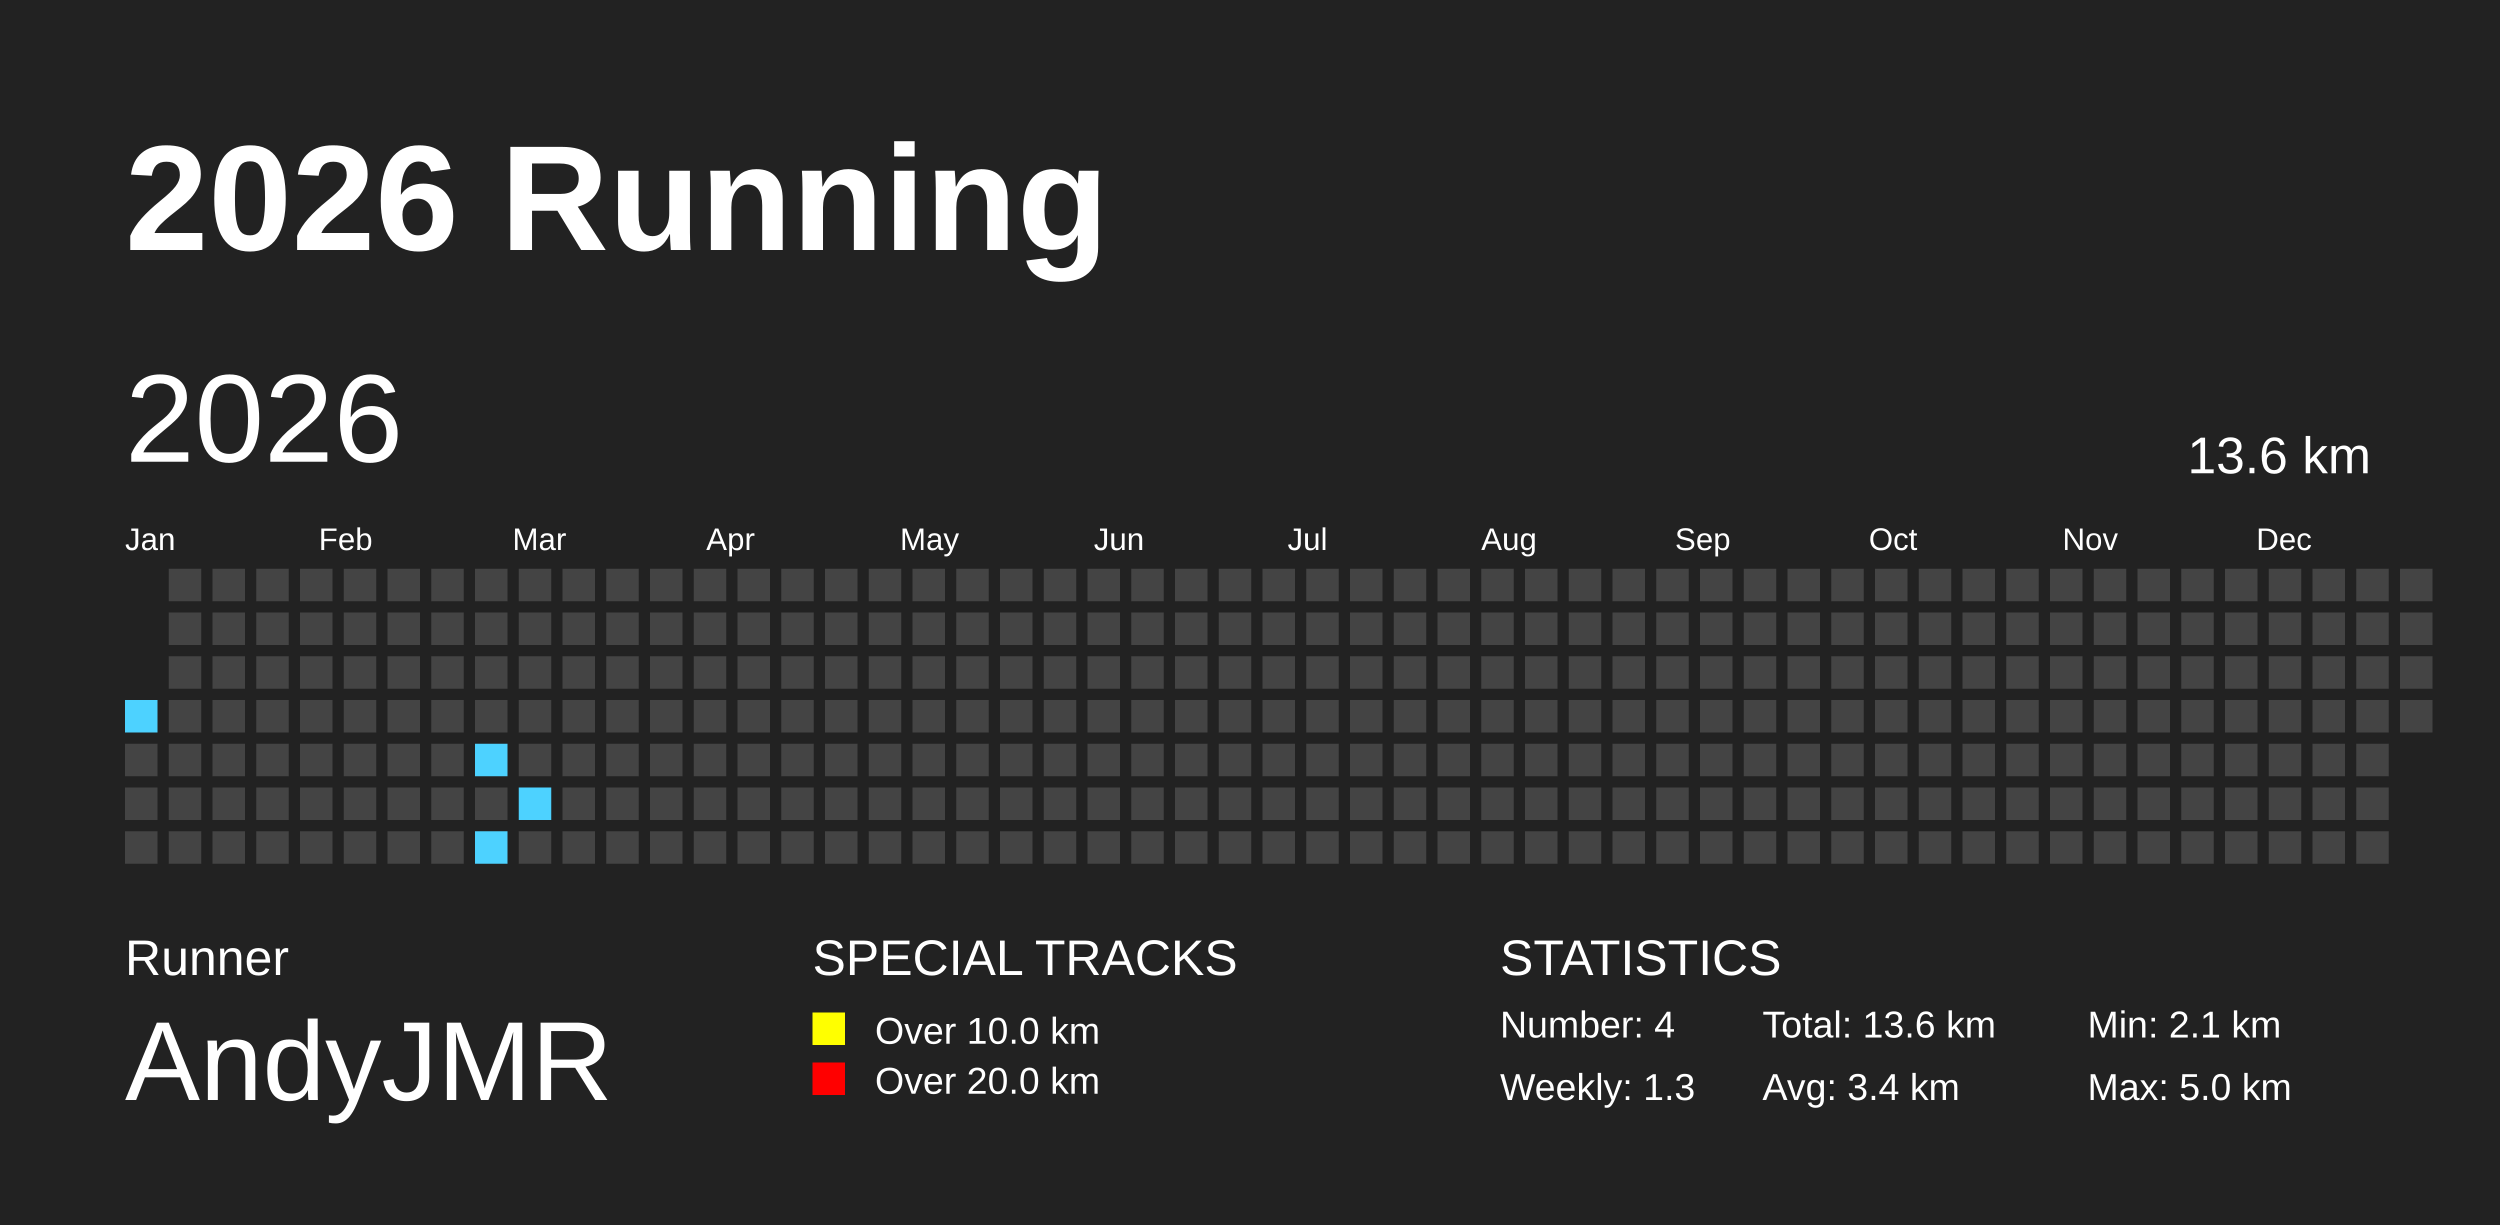
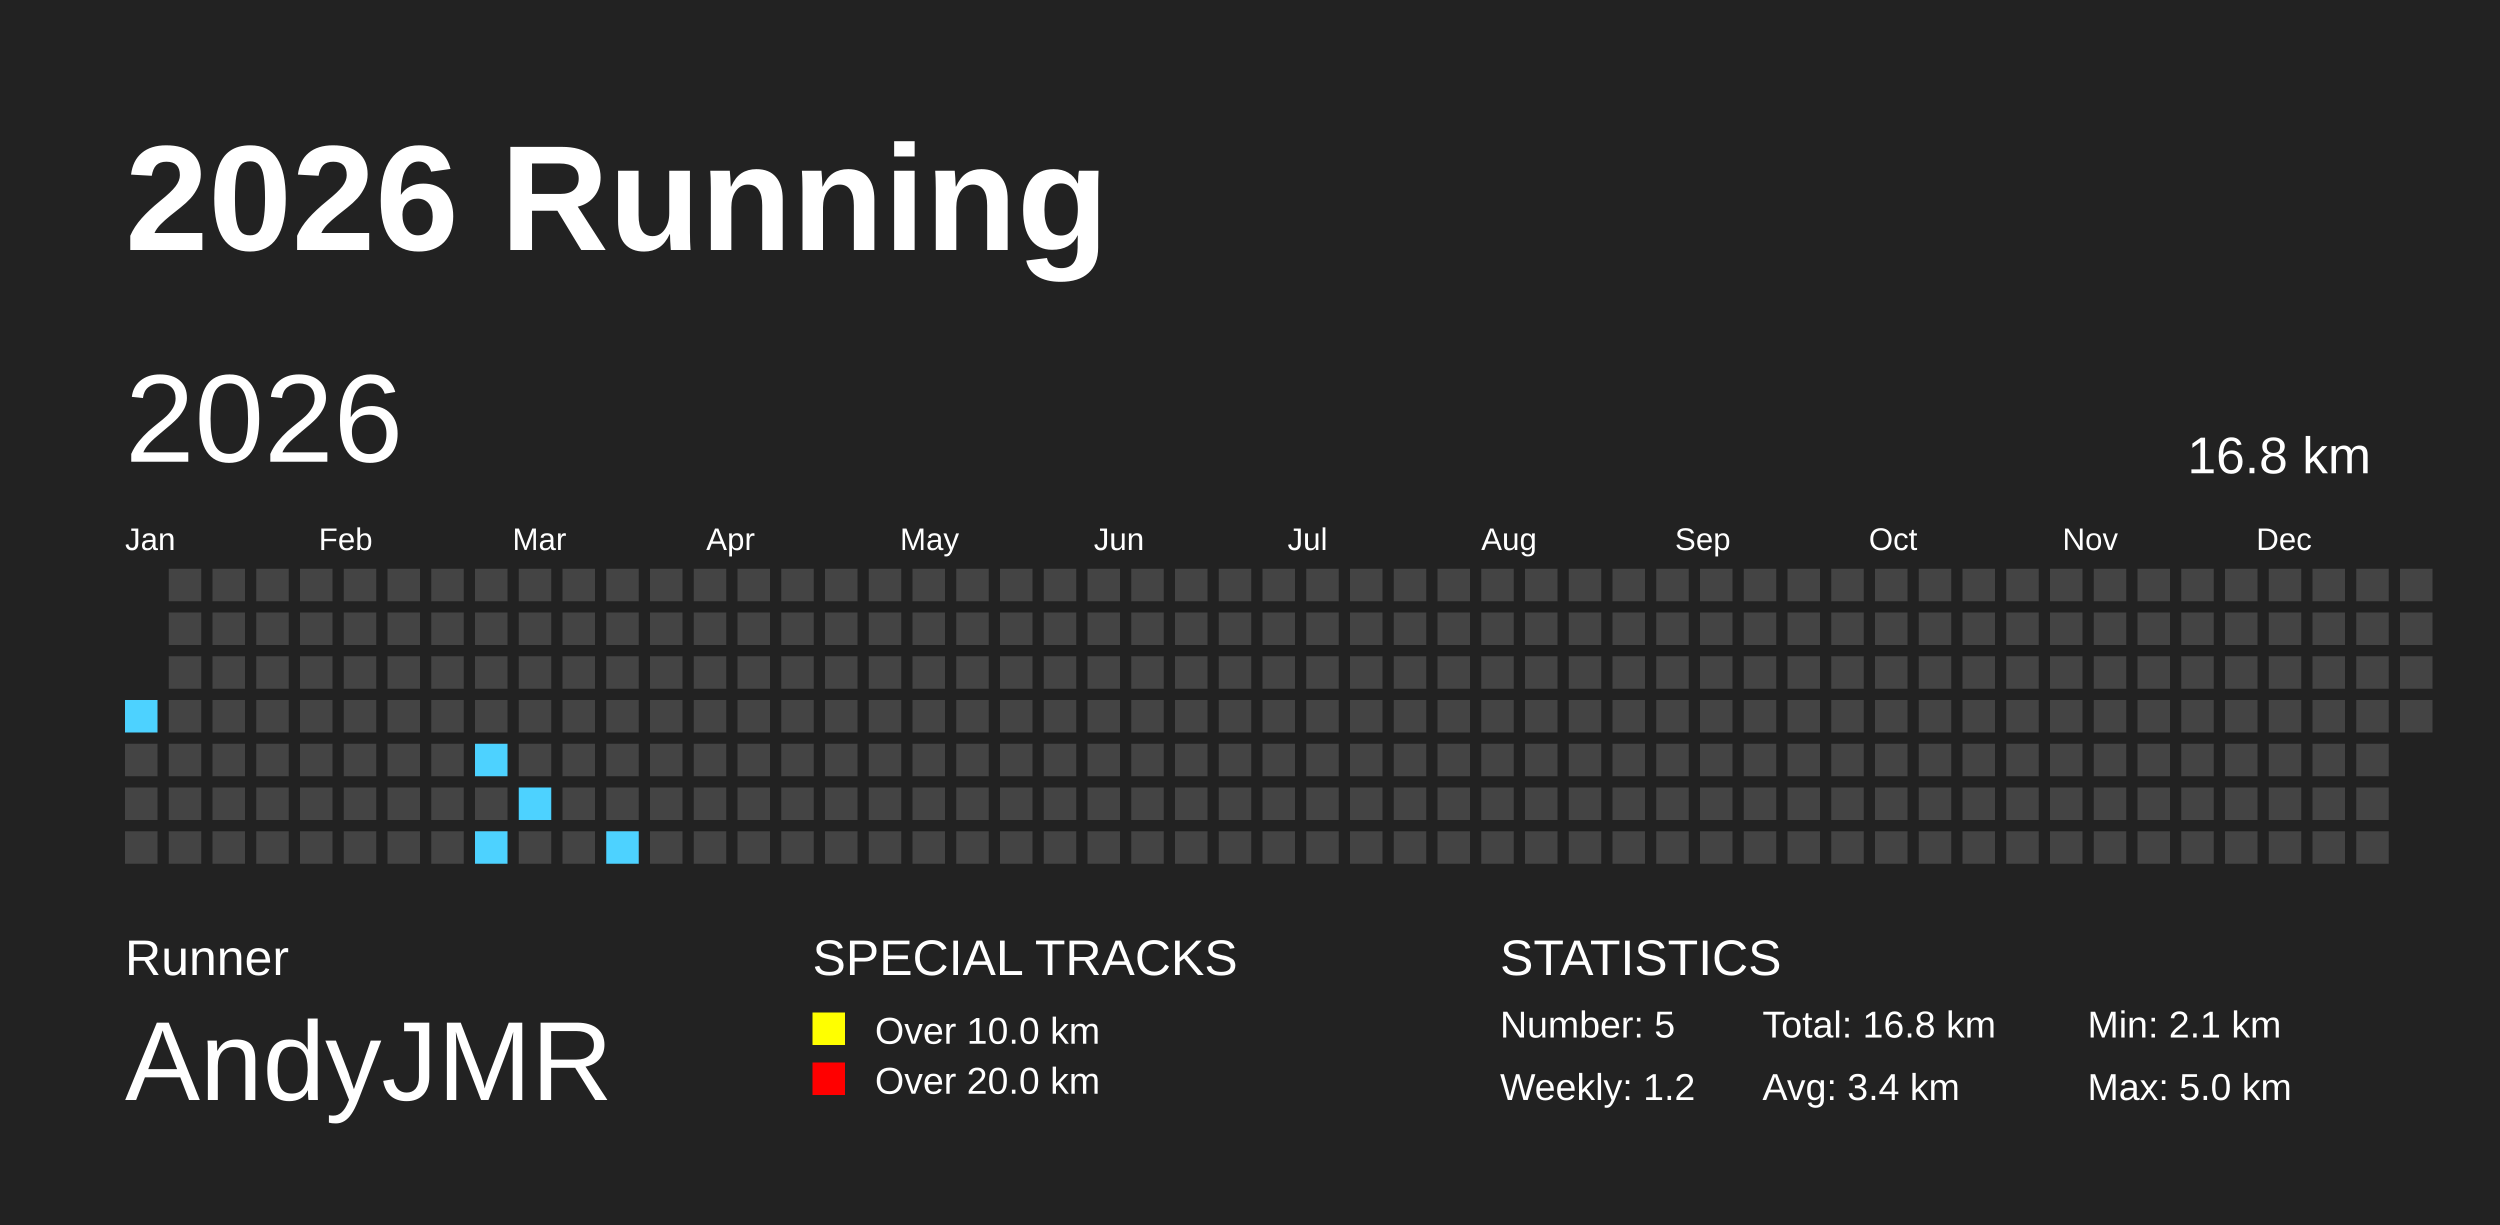
<svg xmlns="http://www.w3.org/2000/svg" baseProfile="full" height="98mm" version="1.1" viewBox="0,0,200,98" width="200mm">
  <defs />
  <rect fill="#222222" height="98" width="200" x="0" y="0" />
  <text fill="#FFFFFF" style="font-size:12px; font-family:Arial; font-weight:bold;" x="10" y="20">2026 Running</text>
  <text fill="#FFFFFF" style="font-size:4px; font-family:Arial" x="10" y="78">Runner</text>
  <text fill="#FFFFFF" style="font-size:9px; font-family:Arial" x="10" y="88">AndyJMR</text>
  <text fill="#FFFFFF" style="font-size:4px; font-family:Arial" x="65" y="78">SPECIAL TRACKS</text>
  <rect fill="yellow" height="2.6" width="2.6" x="65" y="81" />
  <text fill="#FFFFFF" style="font-size:3px; font-family:Arial" x="70" y="83.5">Over 10.0 km</text>
  <rect fill="red" height="2.6" width="2.6" x="65" y="85" />
  <text fill="#FFFFFF" style="font-size:3px; font-family:Arial" x="70" y="87.5">Over 20.0 km</text>
  <text fill="#FFFFFF" style="font-size:4px; font-family:Arial" x="120" y="78">STATISTICS</text>
-   <text fill="#FFFFFF" style="font-size:3px; font-family:Arial" x="120" y="83">Number: 4</text>
-   <text fill="#FFFFFF" style="font-size:3px; font-family:Arial" x="120" y="88">Weekly: 1.3</text>
-   <text fill="#FFFFFF" style="font-size:3px; font-family:Arial" x="141" y="83">Total: 13.6 km</text>
+   <text fill="#FFFFFF" style="font-size:3px; font-family:Arial" x="120" y="83">Number: 5</text>
+   <text fill="#FFFFFF" style="font-size:3px; font-family:Arial" x="120" y="88">Weekly: 1.2</text>
+   <text fill="#FFFFFF" style="font-size:3px; font-family:Arial" x="141" y="83">Total: 16.8 km</text>
  <text fill="#FFFFFF" style="font-size:3px; font-family:Arial" x="141" y="88">Avg: 3.4 km</text>
  <text fill="#FFFFFF" style="font-size:3px; font-family:Arial" x="167" y="83">Min: 2.1 km</text>
  <text fill="#FFFFFF" style="font-size:3px; font-family:Arial" x="167" y="88">Max: 5.0 km</text>
  <text dominant-baseline="hanging" fill="#FFFFFF" style="font-size:10.0px; font-family:Arial;" x="10" y="30">2026</text>
-   <text dominant-baseline="hanging" fill="#FFFFFF" style="font-size:4.125px; font-family:Arial;" x="175" y="35">13.6 km</text>
+   <text dominant-baseline="hanging" fill="#FFFFFF" style="font-size:4.125px; font-family:Arial;" x="175" y="35">16.8 km</text>
  <text fill="#FFFFFF" style="font-size:2.5px; font-family:Arial" x="10.0" y="44">Jan</text>
  <text fill="#FFFFFF" style="font-size:2.5px; font-family:Arial" x="25.5" y="44">Feb</text>
  <text fill="#FFFFFF" style="font-size:2.5px; font-family:Arial" x="41.0" y="44">Mar</text>
  <text fill="#FFFFFF" style="font-size:2.5px; font-family:Arial" x="56.5" y="44">Apr</text>
  <text fill="#FFFFFF" style="font-size:2.5px; font-family:Arial" x="72.0" y="44">May</text>
  <text fill="#FFFFFF" style="font-size:2.5px; font-family:Arial" x="87.5" y="44">Jun</text>
  <text fill="#FFFFFF" style="font-size:2.5px; font-family:Arial" x="103.0" y="44">Jul</text>
  <text fill="#FFFFFF" style="font-size:2.5px; font-family:Arial" x="118.5" y="44">Aug</text>
  <text fill="#FFFFFF" style="font-size:2.5px; font-family:Arial" x="134.0" y="44">Sep</text>
  <text fill="#FFFFFF" style="font-size:2.5px; font-family:Arial" x="149.5" y="44">Oct</text>
  <text fill="#FFFFFF" style="font-size:2.5px; font-family:Arial" x="165.0" y="44">Nov</text>
  <text fill="#FFFFFF" style="font-size:2.5px; font-family:Arial" x="180.5" y="44">Dec</text>
  <rect fill="#4DD2FF" height="2.6" width="2.6" x="10.0" y="56.0" />
  <rect fill="#444444" height="2.6" width="2.6" x="10.0" y="59.5" />
  <rect fill="#444444" height="2.6" width="2.6" x="10.0" y="63.0" />
  <rect fill="#444444" height="2.6" width="2.6" x="10.0" y="66.5" />
  <rect fill="#444444" height="2.6" width="2.6" x="13.5" y="45.5" />
  <rect fill="#444444" height="2.6" width="2.6" x="13.5" y="49.0" />
  <rect fill="#444444" height="2.6" width="2.6" x="13.5" y="52.5" />
  <rect fill="#444444" height="2.6" width="2.6" x="13.5" y="56.0" />
  <rect fill="#444444" height="2.6" width="2.6" x="13.5" y="59.5" />
  <rect fill="#444444" height="2.6" width="2.6" x="13.5" y="63.0" />
  <rect fill="#444444" height="2.6" width="2.6" x="13.5" y="66.5" />
  <rect fill="#444444" height="2.6" width="2.6" x="17.0" y="45.5" />
  <rect fill="#444444" height="2.6" width="2.6" x="17.0" y="49.0" />
  <rect fill="#444444" height="2.6" width="2.6" x="17.0" y="52.5" />
  <rect fill="#444444" height="2.6" width="2.6" x="17.0" y="56.0" />
  <rect fill="#444444" height="2.6" width="2.6" x="17.0" y="59.5" />
  <rect fill="#444444" height="2.6" width="2.6" x="17.0" y="63.0" />
  <rect fill="#444444" height="2.6" width="2.6" x="17.0" y="66.5" />
  <rect fill="#444444" height="2.6" width="2.6" x="20.5" y="45.5" />
  <rect fill="#444444" height="2.6" width="2.6" x="20.5" y="49.0" />
  <rect fill="#444444" height="2.6" width="2.6" x="20.5" y="52.5" />
  <rect fill="#444444" height="2.6" width="2.6" x="20.5" y="56.0" />
  <rect fill="#444444" height="2.6" width="2.6" x="20.5" y="59.5" />
  <rect fill="#444444" height="2.6" width="2.6" x="20.5" y="63.0" />
  <rect fill="#444444" height="2.6" width="2.6" x="20.5" y="66.5" />
  <rect fill="#444444" height="2.6" width="2.6" x="24.0" y="45.5" />
  <rect fill="#444444" height="2.6" width="2.6" x="24.0" y="49.0" />
  <rect fill="#444444" height="2.6" width="2.6" x="24.0" y="52.5" />
  <rect fill="#444444" height="2.6" width="2.6" x="24.0" y="56.0" />
  <rect fill="#444444" height="2.6" width="2.6" x="24.0" y="59.5" />
  <rect fill="#444444" height="2.6" width="2.6" x="24.0" y="63.0" />
  <rect fill="#444444" height="2.6" width="2.6" x="24.0" y="66.5" />
  <rect fill="#444444" height="2.6" width="2.6" x="27.5" y="45.5" />
  <rect fill="#444444" height="2.6" width="2.6" x="27.5" y="49.0" />
  <rect fill="#444444" height="2.6" width="2.6" x="27.5" y="52.5" />
  <rect fill="#444444" height="2.6" width="2.6" x="27.5" y="56.0" />
  <rect fill="#444444" height="2.6" width="2.6" x="27.5" y="59.5" />
  <rect fill="#444444" height="2.6" width="2.6" x="27.5" y="63.0" />
  <rect fill="#444444" height="2.6" width="2.6" x="27.5" y="66.5" />
  <rect fill="#444444" height="2.6" width="2.6" x="31.0" y="45.5" />
  <rect fill="#444444" height="2.6" width="2.6" x="31.0" y="49.0" />
  <rect fill="#444444" height="2.6" width="2.6" x="31.0" y="52.5" />
  <rect fill="#444444" height="2.6" width="2.6" x="31.0" y="56.0" />
  <rect fill="#444444" height="2.6" width="2.6" x="31.0" y="59.5" />
  <rect fill="#444444" height="2.6" width="2.6" x="31.0" y="63.0" />
  <rect fill="#444444" height="2.6" width="2.6" x="31.0" y="66.5" />
  <rect fill="#444444" height="2.6" width="2.6" x="34.5" y="45.5" />
  <rect fill="#444444" height="2.6" width="2.6" x="34.5" y="49.0" />
  <rect fill="#444444" height="2.6" width="2.6" x="34.5" y="52.5" />
  <rect fill="#444444" height="2.6" width="2.6" x="34.5" y="56.0" />
  <rect fill="#444444" height="2.6" width="2.6" x="34.5" y="59.5" />
  <rect fill="#444444" height="2.6" width="2.6" x="34.5" y="63.0" />
  <rect fill="#444444" height="2.6" width="2.6" x="34.5" y="66.5" />
  <rect fill="#444444" height="2.6" width="2.6" x="38.0" y="45.5" />
  <rect fill="#444444" height="2.6" width="2.6" x="38.0" y="49.0" />
  <rect fill="#444444" height="2.6" width="2.6" x="38.0" y="52.5" />
  <rect fill="#444444" height="2.6" width="2.6" x="38.0" y="56.0" />
  <rect fill="#4DD2FF" height="2.6" width="2.6" x="38.0" y="59.5" />
  <rect fill="#444444" height="2.6" width="2.6" x="38.0" y="63.0" />
  <rect fill="#4DD2FF" height="2.6" width="2.6" x="38.0" y="66.5" />
  <rect fill="#444444" height="2.6" width="2.6" x="41.5" y="45.5" />
  <rect fill="#444444" height="2.6" width="2.6" x="41.5" y="49.0" />
  <rect fill="#444444" height="2.6" width="2.6" x="41.5" y="52.5" />
  <rect fill="#444444" height="2.6" width="2.6" x="41.5" y="56.0" />
  <rect fill="#444444" height="2.6" width="2.6" x="41.5" y="59.5" />
  <rect fill="#4DD2FF" height="2.6" width="2.6" x="41.5" y="63.0" />
  <rect fill="#444444" height="2.6" width="2.6" x="41.5" y="66.5" />
  <rect fill="#444444" height="2.6" width="2.6" x="45.0" y="45.5" />
  <rect fill="#444444" height="2.6" width="2.6" x="45.0" y="49.0" />
  <rect fill="#444444" height="2.6" width="2.6" x="45.0" y="52.5" />
  <rect fill="#444444" height="2.6" width="2.6" x="45.0" y="56.0" />
  <rect fill="#444444" height="2.6" width="2.6" x="45.0" y="59.5" />
  <rect fill="#444444" height="2.6" width="2.6" x="45.0" y="63.0" />
  <rect fill="#444444" height="2.6" width="2.6" x="45.0" y="66.5" />
  <rect fill="#444444" height="2.6" width="2.6" x="48.5" y="45.5" />
  <rect fill="#444444" height="2.6" width="2.6" x="48.5" y="49.0" />
  <rect fill="#444444" height="2.6" width="2.6" x="48.5" y="52.5" />
  <rect fill="#444444" height="2.6" width="2.6" x="48.5" y="56.0" />
  <rect fill="#444444" height="2.6" width="2.6" x="48.5" y="59.5" />
  <rect fill="#444444" height="2.6" width="2.6" x="48.5" y="63.0" />
-   <rect fill="#444444" height="2.6" width="2.6" x="48.5" y="66.5" />
+   <rect fill="#4DD2FF" height="2.6" width="2.6" x="48.5" y="66.5" />
  <rect fill="#444444" height="2.6" width="2.6" x="52.0" y="45.5" />
  <rect fill="#444444" height="2.6" width="2.6" x="52.0" y="49.0" />
  <rect fill="#444444" height="2.6" width="2.6" x="52.0" y="52.5" />
  <rect fill="#444444" height="2.6" width="2.6" x="52.0" y="56.0" />
  <rect fill="#444444" height="2.6" width="2.6" x="52.0" y="59.5" />
  <rect fill="#444444" height="2.6" width="2.6" x="52.0" y="63.0" />
  <rect fill="#444444" height="2.6" width="2.6" x="52.0" y="66.5" />
  <rect fill="#444444" height="2.6" width="2.6" x="55.5" y="45.5" />
  <rect fill="#444444" height="2.6" width="2.6" x="55.5" y="49.0" />
  <rect fill="#444444" height="2.6" width="2.6" x="55.5" y="52.5" />
  <rect fill="#444444" height="2.6" width="2.6" x="55.5" y="56.0" />
  <rect fill="#444444" height="2.6" width="2.6" x="55.5" y="59.5" />
  <rect fill="#444444" height="2.6" width="2.6" x="55.5" y="63.0" />
  <rect fill="#444444" height="2.6" width="2.6" x="55.5" y="66.5" />
  <rect fill="#444444" height="2.6" width="2.6" x="59.0" y="45.5" />
  <rect fill="#444444" height="2.6" width="2.6" x="59.0" y="49.0" />
  <rect fill="#444444" height="2.6" width="2.6" x="59.0" y="52.5" />
  <rect fill="#444444" height="2.6" width="2.6" x="59.0" y="56.0" />
  <rect fill="#444444" height="2.6" width="2.6" x="59.0" y="59.5" />
  <rect fill="#444444" height="2.6" width="2.6" x="59.0" y="63.0" />
  <rect fill="#444444" height="2.6" width="2.6" x="59.0" y="66.5" />
  <rect fill="#444444" height="2.6" width="2.6" x="62.5" y="45.5" />
  <rect fill="#444444" height="2.6" width="2.6" x="62.5" y="49.0" />
  <rect fill="#444444" height="2.6" width="2.6" x="62.5" y="52.5" />
  <rect fill="#444444" height="2.6" width="2.6" x="62.5" y="56.0" />
  <rect fill="#444444" height="2.6" width="2.6" x="62.5" y="59.5" />
  <rect fill="#444444" height="2.6" width="2.6" x="62.5" y="63.0" />
  <rect fill="#444444" height="2.6" width="2.6" x="62.5" y="66.5" />
  <rect fill="#444444" height="2.6" width="2.6" x="66.0" y="45.5" />
  <rect fill="#444444" height="2.6" width="2.6" x="66.0" y="49.0" />
  <rect fill="#444444" height="2.6" width="2.6" x="66.0" y="52.5" />
  <rect fill="#444444" height="2.6" width="2.6" x="66.0" y="56.0" />
  <rect fill="#444444" height="2.6" width="2.6" x="66.0" y="59.5" />
  <rect fill="#444444" height="2.6" width="2.6" x="66.0" y="63.0" />
  <rect fill="#444444" height="2.6" width="2.6" x="66.0" y="66.5" />
  <rect fill="#444444" height="2.6" width="2.6" x="69.5" y="45.5" />
  <rect fill="#444444" height="2.6" width="2.6" x="69.5" y="49.0" />
  <rect fill="#444444" height="2.6" width="2.6" x="69.5" y="52.5" />
  <rect fill="#444444" height="2.6" width="2.6" x="69.5" y="56.0" />
  <rect fill="#444444" height="2.6" width="2.6" x="69.5" y="59.5" />
  <rect fill="#444444" height="2.6" width="2.6" x="69.5" y="63.0" />
  <rect fill="#444444" height="2.6" width="2.6" x="69.5" y="66.5" />
  <rect fill="#444444" height="2.6" width="2.6" x="73.0" y="45.5" />
  <rect fill="#444444" height="2.6" width="2.6" x="73.0" y="49.0" />
  <rect fill="#444444" height="2.6" width="2.6" x="73.0" y="52.5" />
  <rect fill="#444444" height="2.6" width="2.6" x="73.0" y="56.0" />
  <rect fill="#444444" height="2.6" width="2.6" x="73.0" y="59.5" />
  <rect fill="#444444" height="2.6" width="2.6" x="73.0" y="63.0" />
  <rect fill="#444444" height="2.6" width="2.6" x="73.0" y="66.5" />
  <rect fill="#444444" height="2.6" width="2.6" x="76.5" y="45.5" />
  <rect fill="#444444" height="2.6" width="2.6" x="76.5" y="49.0" />
  <rect fill="#444444" height="2.6" width="2.6" x="76.5" y="52.5" />
  <rect fill="#444444" height="2.6" width="2.6" x="76.5" y="56.0" />
  <rect fill="#444444" height="2.6" width="2.6" x="76.5" y="59.5" />
  <rect fill="#444444" height="2.6" width="2.6" x="76.5" y="63.0" />
  <rect fill="#444444" height="2.6" width="2.6" x="76.5" y="66.5" />
  <rect fill="#444444" height="2.6" width="2.6" x="80.0" y="45.5" />
  <rect fill="#444444" height="2.6" width="2.6" x="80.0" y="49.0" />
  <rect fill="#444444" height="2.6" width="2.6" x="80.0" y="52.5" />
  <rect fill="#444444" height="2.6" width="2.6" x="80.0" y="56.0" />
  <rect fill="#444444" height="2.6" width="2.6" x="80.0" y="59.5" />
  <rect fill="#444444" height="2.6" width="2.6" x="80.0" y="63.0" />
  <rect fill="#444444" height="2.6" width="2.6" x="80.0" y="66.5" />
  <rect fill="#444444" height="2.6" width="2.6" x="83.5" y="45.5" />
  <rect fill="#444444" height="2.6" width="2.6" x="83.5" y="49.0" />
  <rect fill="#444444" height="2.6" width="2.6" x="83.5" y="52.5" />
  <rect fill="#444444" height="2.6" width="2.6" x="83.5" y="56.0" />
  <rect fill="#444444" height="2.6" width="2.6" x="83.5" y="59.5" />
  <rect fill="#444444" height="2.6" width="2.6" x="83.5" y="63.0" />
  <rect fill="#444444" height="2.6" width="2.6" x="83.5" y="66.5" />
  <rect fill="#444444" height="2.6" width="2.6" x="87.0" y="45.5" />
  <rect fill="#444444" height="2.6" width="2.6" x="87.0" y="49.0" />
  <rect fill="#444444" height="2.6" width="2.6" x="87.0" y="52.5" />
  <rect fill="#444444" height="2.6" width="2.6" x="87.0" y="56.0" />
  <rect fill="#444444" height="2.6" width="2.6" x="87.0" y="59.5" />
  <rect fill="#444444" height="2.6" width="2.6" x="87.0" y="63.0" />
  <rect fill="#444444" height="2.6" width="2.6" x="87.0" y="66.5" />
  <rect fill="#444444" height="2.6" width="2.6" x="90.5" y="45.5" />
  <rect fill="#444444" height="2.6" width="2.6" x="90.5" y="49.0" />
  <rect fill="#444444" height="2.6" width="2.6" x="90.5" y="52.5" />
  <rect fill="#444444" height="2.6" width="2.6" x="90.5" y="56.0" />
  <rect fill="#444444" height="2.6" width="2.6" x="90.5" y="59.5" />
  <rect fill="#444444" height="2.6" width="2.6" x="90.5" y="63.0" />
  <rect fill="#444444" height="2.6" width="2.6" x="90.5" y="66.5" />
  <rect fill="#444444" height="2.6" width="2.6" x="94.0" y="45.5" />
  <rect fill="#444444" height="2.6" width="2.6" x="94.0" y="49.0" />
  <rect fill="#444444" height="2.6" width="2.6" x="94.0" y="52.5" />
  <rect fill="#444444" height="2.6" width="2.6" x="94.0" y="56.0" />
  <rect fill="#444444" height="2.6" width="2.6" x="94.0" y="59.5" />
  <rect fill="#444444" height="2.6" width="2.6" x="94.0" y="63.0" />
  <rect fill="#444444" height="2.6" width="2.6" x="94.0" y="66.5" />
  <rect fill="#444444" height="2.6" width="2.6" x="97.5" y="45.5" />
  <rect fill="#444444" height="2.6" width="2.6" x="97.5" y="49.0" />
  <rect fill="#444444" height="2.6" width="2.6" x="97.5" y="52.5" />
  <rect fill="#444444" height="2.6" width="2.6" x="97.5" y="56.0" />
  <rect fill="#444444" height="2.6" width="2.6" x="97.5" y="59.5" />
  <rect fill="#444444" height="2.6" width="2.6" x="97.5" y="63.0" />
  <rect fill="#444444" height="2.6" width="2.6" x="97.5" y="66.5" />
  <rect fill="#444444" height="2.6" width="2.6" x="101.0" y="45.5" />
  <rect fill="#444444" height="2.6" width="2.6" x="101.0" y="49.0" />
  <rect fill="#444444" height="2.6" width="2.6" x="101.0" y="52.5" />
  <rect fill="#444444" height="2.6" width="2.6" x="101.0" y="56.0" />
  <rect fill="#444444" height="2.6" width="2.6" x="101.0" y="59.5" />
  <rect fill="#444444" height="2.6" width="2.6" x="101.0" y="63.0" />
  <rect fill="#444444" height="2.6" width="2.6" x="101.0" y="66.5" />
  <rect fill="#444444" height="2.6" width="2.6" x="104.5" y="45.5" />
  <rect fill="#444444" height="2.6" width="2.6" x="104.5" y="49.0" />
  <rect fill="#444444" height="2.6" width="2.6" x="104.5" y="52.5" />
  <rect fill="#444444" height="2.6" width="2.6" x="104.5" y="56.0" />
  <rect fill="#444444" height="2.6" width="2.6" x="104.5" y="59.5" />
  <rect fill="#444444" height="2.6" width="2.6" x="104.5" y="63.0" />
  <rect fill="#444444" height="2.6" width="2.6" x="104.5" y="66.5" />
  <rect fill="#444444" height="2.6" width="2.6" x="108.0" y="45.5" />
  <rect fill="#444444" height="2.6" width="2.6" x="108.0" y="49.0" />
  <rect fill="#444444" height="2.6" width="2.6" x="108.0" y="52.5" />
  <rect fill="#444444" height="2.6" width="2.6" x="108.0" y="56.0" />
  <rect fill="#444444" height="2.6" width="2.6" x="108.0" y="59.5" />
  <rect fill="#444444" height="2.6" width="2.6" x="108.0" y="63.0" />
  <rect fill="#444444" height="2.6" width="2.6" x="108.0" y="66.5" />
  <rect fill="#444444" height="2.6" width="2.6" x="111.5" y="45.5" />
  <rect fill="#444444" height="2.6" width="2.6" x="111.5" y="49.0" />
  <rect fill="#444444" height="2.6" width="2.6" x="111.5" y="52.5" />
  <rect fill="#444444" height="2.6" width="2.6" x="111.5" y="56.0" />
  <rect fill="#444444" height="2.6" width="2.6" x="111.5" y="59.5" />
  <rect fill="#444444" height="2.6" width="2.6" x="111.5" y="63.0" />
  <rect fill="#444444" height="2.6" width="2.6" x="111.5" y="66.5" />
  <rect fill="#444444" height="2.6" width="2.6" x="115.0" y="45.5" />
  <rect fill="#444444" height="2.6" width="2.6" x="115.0" y="49.0" />
  <rect fill="#444444" height="2.6" width="2.6" x="115.0" y="52.5" />
  <rect fill="#444444" height="2.6" width="2.6" x="115.0" y="56.0" />
  <rect fill="#444444" height="2.6" width="2.6" x="115.0" y="59.5" />
  <rect fill="#444444" height="2.6" width="2.6" x="115.0" y="63.0" />
  <rect fill="#444444" height="2.6" width="2.6" x="115.0" y="66.5" />
  <rect fill="#444444" height="2.6" width="2.6" x="118.5" y="45.5" />
  <rect fill="#444444" height="2.6" width="2.6" x="118.5" y="49.0" />
  <rect fill="#444444" height="2.6" width="2.6" x="118.5" y="52.5" />
  <rect fill="#444444" height="2.6" width="2.6" x="118.5" y="56.0" />
  <rect fill="#444444" height="2.6" width="2.6" x="118.5" y="59.5" />
  <rect fill="#444444" height="2.6" width="2.6" x="118.5" y="63.0" />
  <rect fill="#444444" height="2.6" width="2.6" x="118.5" y="66.5" />
  <rect fill="#444444" height="2.6" width="2.6" x="122.0" y="45.5" />
  <rect fill="#444444" height="2.6" width="2.6" x="122.0" y="49.0" />
  <rect fill="#444444" height="2.6" width="2.6" x="122.0" y="52.5" />
  <rect fill="#444444" height="2.6" width="2.6" x="122.0" y="56.0" />
  <rect fill="#444444" height="2.6" width="2.6" x="122.0" y="59.5" />
  <rect fill="#444444" height="2.6" width="2.6" x="122.0" y="63.0" />
  <rect fill="#444444" height="2.6" width="2.6" x="122.0" y="66.5" />
  <rect fill="#444444" height="2.6" width="2.6" x="125.5" y="45.5" />
  <rect fill="#444444" height="2.6" width="2.6" x="125.5" y="49.0" />
  <rect fill="#444444" height="2.6" width="2.6" x="125.5" y="52.5" />
  <rect fill="#444444" height="2.6" width="2.6" x="125.5" y="56.0" />
  <rect fill="#444444" height="2.6" width="2.6" x="125.5" y="59.5" />
  <rect fill="#444444" height="2.6" width="2.6" x="125.5" y="63.0" />
  <rect fill="#444444" height="2.6" width="2.6" x="125.5" y="66.5" />
  <rect fill="#444444" height="2.6" width="2.6" x="129.0" y="45.5" />
  <rect fill="#444444" height="2.6" width="2.6" x="129.0" y="49.0" />
  <rect fill="#444444" height="2.6" width="2.6" x="129.0" y="52.5" />
  <rect fill="#444444" height="2.6" width="2.6" x="129.0" y="56.0" />
  <rect fill="#444444" height="2.6" width="2.6" x="129.0" y="59.5" />
  <rect fill="#444444" height="2.6" width="2.6" x="129.0" y="63.0" />
  <rect fill="#444444" height="2.6" width="2.6" x="129.0" y="66.5" />
  <rect fill="#444444" height="2.6" width="2.6" x="132.5" y="45.5" />
  <rect fill="#444444" height="2.6" width="2.6" x="132.5" y="49.0" />
  <rect fill="#444444" height="2.6" width="2.6" x="132.5" y="52.5" />
  <rect fill="#444444" height="2.6" width="2.6" x="132.5" y="56.0" />
  <rect fill="#444444" height="2.6" width="2.6" x="132.5" y="59.5" />
  <rect fill="#444444" height="2.6" width="2.6" x="132.5" y="63.0" />
  <rect fill="#444444" height="2.6" width="2.6" x="132.5" y="66.5" />
  <rect fill="#444444" height="2.6" width="2.6" x="136.0" y="45.5" />
  <rect fill="#444444" height="2.6" width="2.6" x="136.0" y="49.0" />
  <rect fill="#444444" height="2.6" width="2.6" x="136.0" y="52.5" />
  <rect fill="#444444" height="2.6" width="2.6" x="136.0" y="56.0" />
  <rect fill="#444444" height="2.6" width="2.6" x="136.0" y="59.5" />
  <rect fill="#444444" height="2.6" width="2.6" x="136.0" y="63.0" />
  <rect fill="#444444" height="2.6" width="2.6" x="136.0" y="66.5" />
  <rect fill="#444444" height="2.6" width="2.6" x="139.5" y="45.5" />
  <rect fill="#444444" height="2.6" width="2.6" x="139.5" y="49.0" />
  <rect fill="#444444" height="2.6" width="2.6" x="139.5" y="52.5" />
  <rect fill="#444444" height="2.6" width="2.6" x="139.5" y="56.0" />
  <rect fill="#444444" height="2.6" width="2.6" x="139.5" y="59.5" />
  <rect fill="#444444" height="2.6" width="2.6" x="139.5" y="63.0" />
  <rect fill="#444444" height="2.6" width="2.6" x="139.5" y="66.5" />
  <rect fill="#444444" height="2.6" width="2.6" x="143.0" y="45.5" />
  <rect fill="#444444" height="2.6" width="2.6" x="143.0" y="49.0" />
  <rect fill="#444444" height="2.6" width="2.6" x="143.0" y="52.5" />
  <rect fill="#444444" height="2.6" width="2.6" x="143.0" y="56.0" />
  <rect fill="#444444" height="2.6" width="2.6" x="143.0" y="59.5" />
  <rect fill="#444444" height="2.6" width="2.6" x="143.0" y="63.0" />
  <rect fill="#444444" height="2.6" width="2.6" x="143.0" y="66.5" />
  <rect fill="#444444" height="2.6" width="2.6" x="146.5" y="45.5" />
  <rect fill="#444444" height="2.6" width="2.6" x="146.5" y="49.0" />
  <rect fill="#444444" height="2.6" width="2.6" x="146.5" y="52.5" />
  <rect fill="#444444" height="2.6" width="2.6" x="146.5" y="56.0" />
  <rect fill="#444444" height="2.6" width="2.6" x="146.5" y="59.5" />
  <rect fill="#444444" height="2.6" width="2.6" x="146.5" y="63.0" />
  <rect fill="#444444" height="2.6" width="2.6" x="146.5" y="66.5" />
  <rect fill="#444444" height="2.6" width="2.6" x="150.0" y="45.5" />
  <rect fill="#444444" height="2.6" width="2.6" x="150.0" y="49.0" />
  <rect fill="#444444" height="2.6" width="2.6" x="150.0" y="52.5" />
  <rect fill="#444444" height="2.6" width="2.6" x="150.0" y="56.0" />
  <rect fill="#444444" height="2.6" width="2.6" x="150.0" y="59.5" />
  <rect fill="#444444" height="2.6" width="2.6" x="150.0" y="63.0" />
  <rect fill="#444444" height="2.6" width="2.6" x="150.0" y="66.5" />
  <rect fill="#444444" height="2.6" width="2.6" x="153.5" y="45.5" />
  <rect fill="#444444" height="2.6" width="2.6" x="153.5" y="49.0" />
  <rect fill="#444444" height="2.6" width="2.6" x="153.5" y="52.5" />
  <rect fill="#444444" height="2.6" width="2.6" x="153.5" y="56.0" />
  <rect fill="#444444" height="2.6" width="2.6" x="153.5" y="59.5" />
  <rect fill="#444444" height="2.6" width="2.6" x="153.5" y="63.0" />
  <rect fill="#444444" height="2.6" width="2.6" x="153.5" y="66.5" />
  <rect fill="#444444" height="2.6" width="2.6" x="157.0" y="45.5" />
  <rect fill="#444444" height="2.6" width="2.6" x="157.0" y="49.0" />
  <rect fill="#444444" height="2.6" width="2.6" x="157.0" y="52.5" />
  <rect fill="#444444" height="2.6" width="2.6" x="157.0" y="56.0" />
  <rect fill="#444444" height="2.6" width="2.6" x="157.0" y="59.5" />
  <rect fill="#444444" height="2.6" width="2.6" x="157.0" y="63.0" />
  <rect fill="#444444" height="2.6" width="2.6" x="157.0" y="66.5" />
  <rect fill="#444444" height="2.6" width="2.6" x="160.5" y="45.5" />
  <rect fill="#444444" height="2.6" width="2.6" x="160.5" y="49.0" />
  <rect fill="#444444" height="2.6" width="2.6" x="160.5" y="52.5" />
  <rect fill="#444444" height="2.6" width="2.6" x="160.5" y="56.0" />
  <rect fill="#444444" height="2.6" width="2.6" x="160.5" y="59.5" />
  <rect fill="#444444" height="2.6" width="2.6" x="160.5" y="63.0" />
  <rect fill="#444444" height="2.6" width="2.6" x="160.5" y="66.5" />
  <rect fill="#444444" height="2.6" width="2.6" x="164.0" y="45.5" />
  <rect fill="#444444" height="2.6" width="2.6" x="164.0" y="49.0" />
  <rect fill="#444444" height="2.6" width="2.6" x="164.0" y="52.5" />
  <rect fill="#444444" height="2.6" width="2.6" x="164.0" y="56.0" />
  <rect fill="#444444" height="2.6" width="2.6" x="164.0" y="59.5" />
  <rect fill="#444444" height="2.6" width="2.6" x="164.0" y="63.0" />
  <rect fill="#444444" height="2.6" width="2.6" x="164.0" y="66.5" />
  <rect fill="#444444" height="2.6" width="2.6" x="167.5" y="45.5" />
  <rect fill="#444444" height="2.6" width="2.6" x="167.5" y="49.0" />
  <rect fill="#444444" height="2.6" width="2.6" x="167.5" y="52.5" />
  <rect fill="#444444" height="2.6" width="2.6" x="167.5" y="56.0" />
  <rect fill="#444444" height="2.6" width="2.6" x="167.5" y="59.5" />
  <rect fill="#444444" height="2.6" width="2.6" x="167.5" y="63.0" />
  <rect fill="#444444" height="2.6" width="2.6" x="167.5" y="66.5" />
  <rect fill="#444444" height="2.6" width="2.6" x="171.0" y="45.5" />
  <rect fill="#444444" height="2.6" width="2.6" x="171.0" y="49.0" />
  <rect fill="#444444" height="2.6" width="2.6" x="171.0" y="52.5" />
  <rect fill="#444444" height="2.6" width="2.6" x="171.0" y="56.0" />
  <rect fill="#444444" height="2.6" width="2.6" x="171.0" y="59.5" />
  <rect fill="#444444" height="2.6" width="2.6" x="171.0" y="63.0" />
  <rect fill="#444444" height="2.6" width="2.6" x="171.0" y="66.5" />
  <rect fill="#444444" height="2.6" width="2.6" x="174.5" y="45.5" />
  <rect fill="#444444" height="2.6" width="2.6" x="174.5" y="49.0" />
  <rect fill="#444444" height="2.6" width="2.6" x="174.5" y="52.5" />
  <rect fill="#444444" height="2.6" width="2.6" x="174.5" y="56.0" />
  <rect fill="#444444" height="2.6" width="2.6" x="174.5" y="59.5" />
  <rect fill="#444444" height="2.6" width="2.6" x="174.5" y="63.0" />
  <rect fill="#444444" height="2.6" width="2.6" x="174.5" y="66.5" />
  <rect fill="#444444" height="2.6" width="2.6" x="178.0" y="45.5" />
  <rect fill="#444444" height="2.6" width="2.6" x="178.0" y="49.0" />
  <rect fill="#444444" height="2.6" width="2.6" x="178.0" y="52.5" />
  <rect fill="#444444" height="2.6" width="2.6" x="178.0" y="56.0" />
  <rect fill="#444444" height="2.6" width="2.6" x="178.0" y="59.5" />
  <rect fill="#444444" height="2.6" width="2.6" x="178.0" y="63.0" />
  <rect fill="#444444" height="2.6" width="2.6" x="178.0" y="66.5" />
  <rect fill="#444444" height="2.6" width="2.6" x="181.5" y="45.5" />
  <rect fill="#444444" height="2.6" width="2.6" x="181.5" y="49.0" />
  <rect fill="#444444" height="2.6" width="2.6" x="181.5" y="52.5" />
  <rect fill="#444444" height="2.6" width="2.6" x="181.5" y="56.0" />
  <rect fill="#444444" height="2.6" width="2.6" x="181.5" y="59.5" />
  <rect fill="#444444" height="2.6" width="2.6" x="181.5" y="63.0" />
  <rect fill="#444444" height="2.6" width="2.6" x="181.5" y="66.5" />
  <rect fill="#444444" height="2.6" width="2.6" x="185.0" y="45.5" />
  <rect fill="#444444" height="2.6" width="2.6" x="185.0" y="49.0" />
  <rect fill="#444444" height="2.6" width="2.6" x="185.0" y="52.5" />
  <rect fill="#444444" height="2.6" width="2.6" x="185.0" y="56.0" />
  <rect fill="#444444" height="2.6" width="2.6" x="185.0" y="59.5" />
  <rect fill="#444444" height="2.6" width="2.6" x="185.0" y="63.0" />
  <rect fill="#444444" height="2.6" width="2.6" x="185.0" y="66.5" />
  <rect fill="#444444" height="2.6" width="2.6" x="188.5" y="45.5" />
  <rect fill="#444444" height="2.6" width="2.6" x="188.5" y="49.0" />
  <rect fill="#444444" height="2.6" width="2.6" x="188.5" y="52.5" />
  <rect fill="#444444" height="2.6" width="2.6" x="188.5" y="56.0" />
  <rect fill="#444444" height="2.6" width="2.6" x="188.5" y="59.5" />
  <rect fill="#444444" height="2.6" width="2.6" x="188.5" y="63.0" />
  <rect fill="#444444" height="2.6" width="2.6" x="188.5" y="66.5" />
  <rect fill="#444444" height="2.6" width="2.6" x="192.0" y="45.5" />
  <rect fill="#444444" height="2.6" width="2.6" x="192.0" y="49.0" />
  <rect fill="#444444" height="2.6" width="2.6" x="192.0" y="52.5" />
  <rect fill="#444444" height="2.6" width="2.6" x="192.0" y="56.0" />
</svg>
